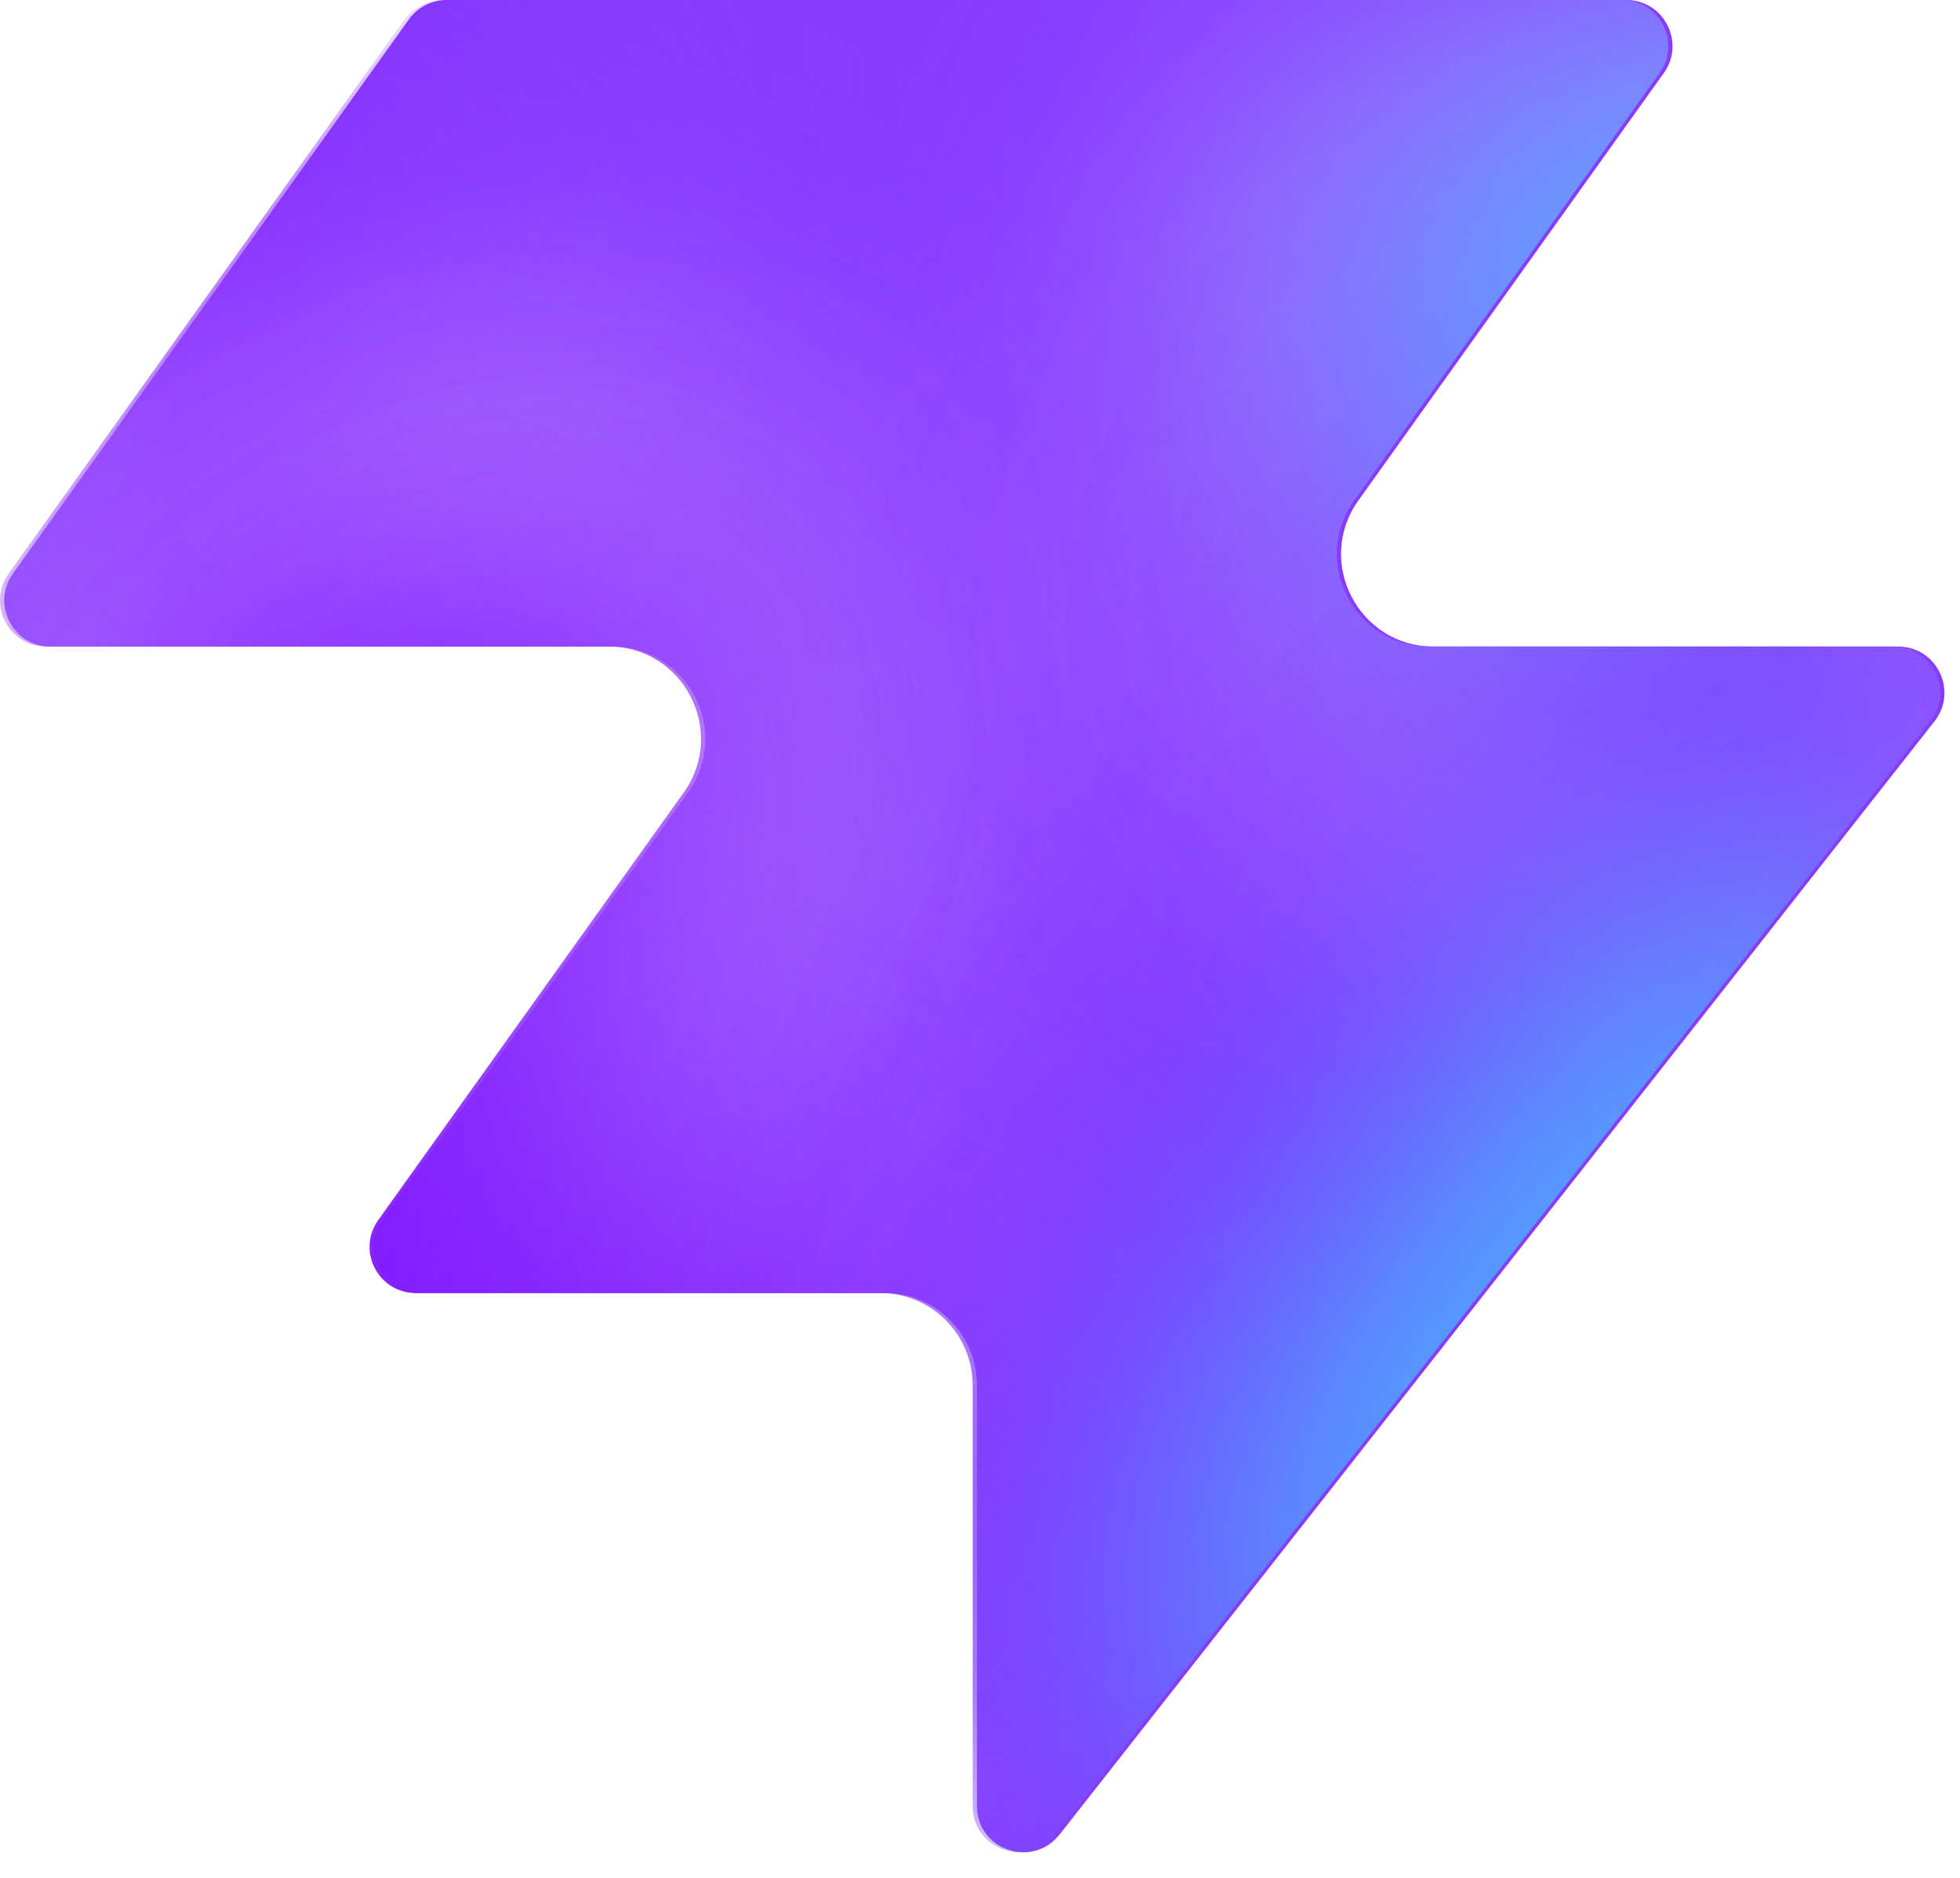
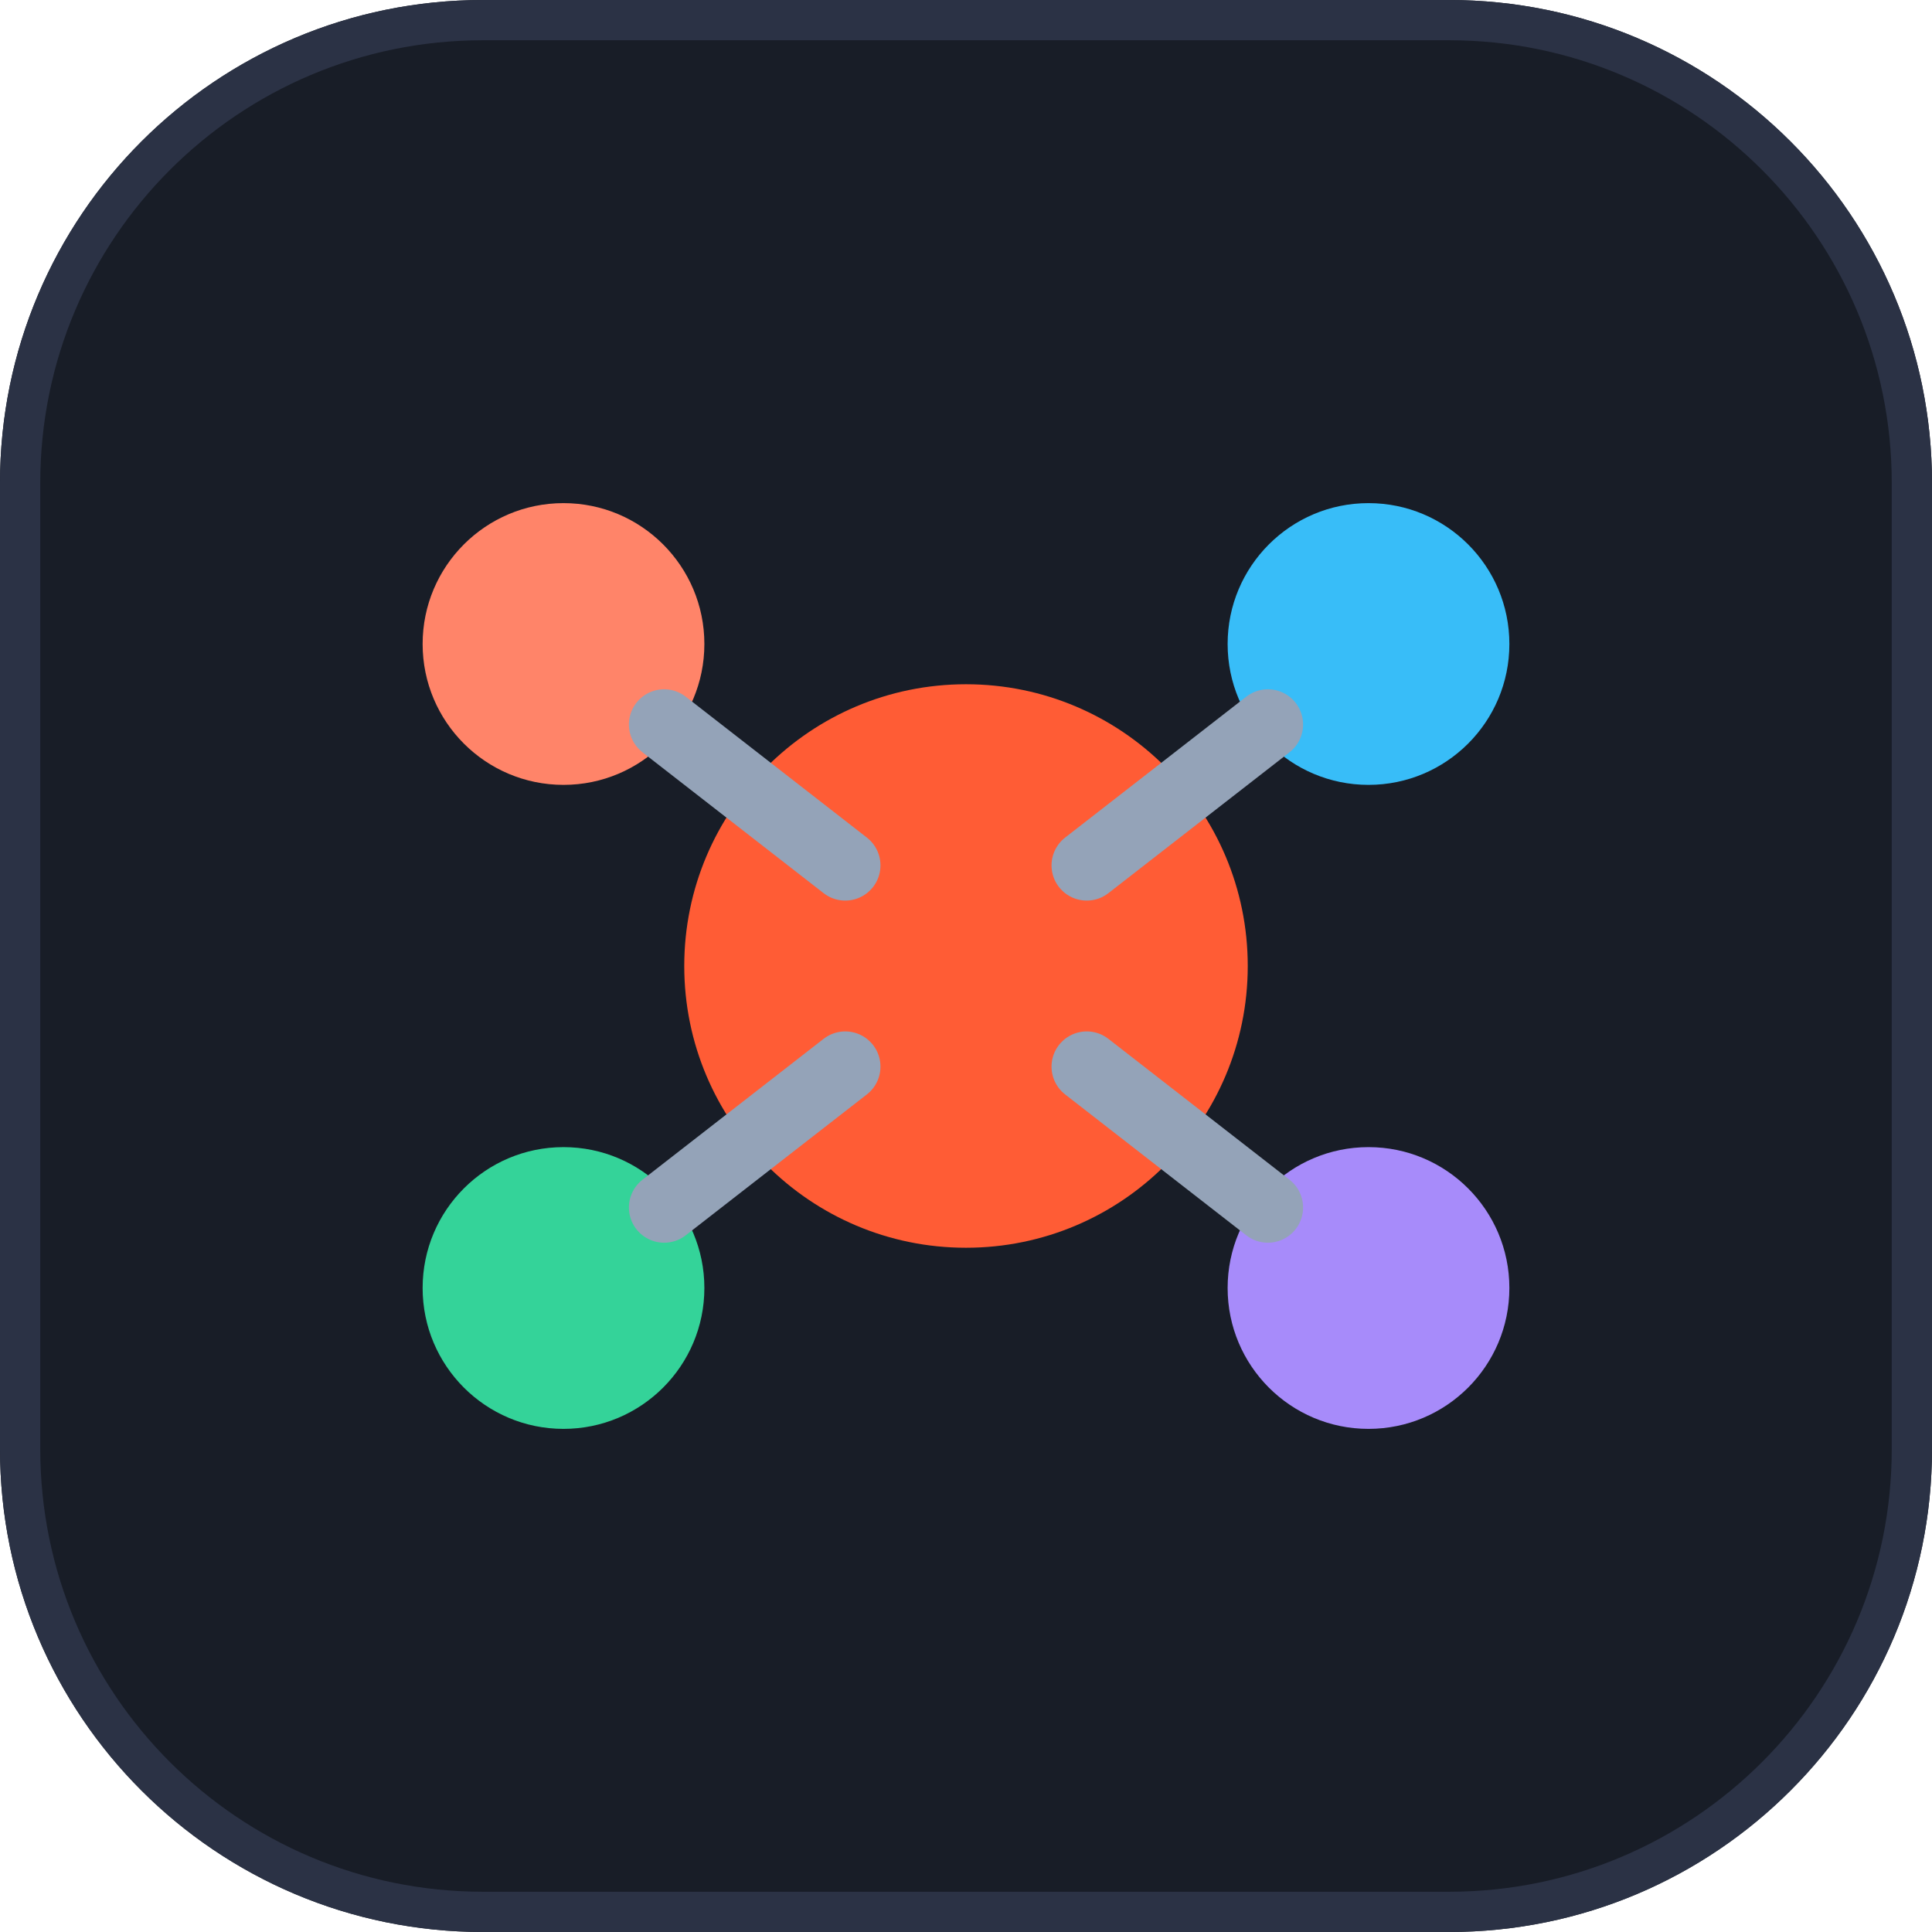
- <svg xmlns="http://www.w3.org/2000/svg" width="48" height="46" fill="none" viewBox="0 0 48 46">
-   <path fill="#863bff" d="M25.946 44.938c-.664.845-2.021.375-2.021-.698V33.937a2.26 2.26 0 0 0-2.262-2.262H10.287c-.92 0-1.456-1.04-.92-1.788l7.48-10.471c1.07-1.497 0-3.578-1.842-3.578H1.237c-.92 0-1.456-1.04-.92-1.788L10.013.474c.214-.297.556-.474.92-.474h28.894c.92 0 1.456 1.04.92 1.788l-7.48 10.471c-1.07 1.498 0 3.579 1.842 3.579h11.377c.943 0 1.473 1.088.89 1.83L25.947 44.94z" style="fill:#863bff;fill:color(display-p3 .525 .23 1);fill-opacity:1" />
-   <mask id="a" width="48" height="46" x="0" y="0" maskUnits="userSpaceOnUse" style="mask-type:alpha">
-     <path fill="#000" d="M25.842 44.938c-.664.844-2.021.375-2.021-.698V33.937a2.26 2.26 0 0 0-2.262-2.262H10.183c-.92 0-1.456-1.04-.92-1.788l7.48-10.471c1.07-1.498 0-3.579-1.842-3.579H1.133c-.92 0-1.456-1.04-.92-1.787L9.91.473c.214-.297.556-.474.92-.474h28.894c.92 0 1.456 1.04.92 1.788l-7.48 10.471c-1.07 1.498 0 3.578 1.842 3.578h11.377c.943 0 1.473 1.088.89 1.832L25.843 44.94z" style="fill:#000;fill-opacity:1" />
-   </mask>
-   <g mask="url(#a)">
-     <g filter="url(#b)">
-       <ellipse cx="5.508" cy="14.704" fill="#ede6ff" rx="5.508" ry="14.704" style="fill:#ede6ff;fill:color(display-p3 .927 .903 1);fill-opacity:1" transform="matrix(.00324 1 1 -.00324 -4.47 31.516)" />
-     </g>
-     <g filter="url(#c)">
-       <ellipse cx="10.399" cy="29.851" fill="#ede6ff" rx="10.399" ry="29.851" style="fill:#ede6ff;fill:color(display-p3 .927 .903 1);fill-opacity:1" transform="matrix(.00324 1 1 -.00324 -39.328 7.883)" />
-     </g>
-     <g filter="url(#d)">
-       <ellipse cx="5.508" cy="30.487" fill="#7e14ff" rx="5.508" ry="30.487" style="fill:#7e14ff;fill:color(display-p3 .492 .077 1);fill-opacity:1" transform="rotate(89.814 -25.913 -14.639)scale(1 -1)" />
-     </g>
-     <g filter="url(#e)">
-       <ellipse cx="5.508" cy="30.599" fill="#7e14ff" rx="5.508" ry="30.599" style="fill:#7e14ff;fill:color(display-p3 .492 .077 1);fill-opacity:1" transform="rotate(89.814 -32.644 -3.334)scale(1 -1)" />
-     </g>
-     <g filter="url(#f)">
-       <ellipse cx="5.508" cy="30.599" fill="#7e14ff" rx="5.508" ry="30.599" style="fill:#7e14ff;fill:color(display-p3 .492 .077 1);fill-opacity:1" transform="matrix(.00324 1 1 -.00324 -34.34 30.47)" />
-     </g>
-     <g filter="url(#g)">
-       <ellipse cx="14.072" cy="22.078" fill="#ede6ff" rx="14.072" ry="22.078" style="fill:#ede6ff;fill:color(display-p3 .927 .903 1);fill-opacity:1" transform="rotate(93.35 24.506 48.493)scale(-1 1)" />
-     </g>
-     <g filter="url(#h)">
-       <ellipse cx="3.47" cy="21.501" fill="#7e14ff" rx="3.47" ry="21.501" style="fill:#7e14ff;fill:color(display-p3 .492 .077 1);fill-opacity:1" transform="rotate(89.009 28.708 47.59)scale(-1 1)" />
-     </g>
-     <g filter="url(#i)">
-       <ellipse cx="3.47" cy="21.501" fill="#7e14ff" rx="3.47" ry="21.501" style="fill:#7e14ff;fill:color(display-p3 .492 .077 1);fill-opacity:1" transform="rotate(89.009 28.708 47.59)scale(-1 1)" />
-     </g>
-     <g filter="url(#j)">
-       <ellipse cx=".387" cy="8.972" fill="#7e14ff" rx="4.407" ry="29.108" style="fill:#7e14ff;fill:color(display-p3 .492 .077 1);fill-opacity:1" transform="rotate(39.51 .387 8.972)" />
-     </g>
-     <g filter="url(#k)">
-       <ellipse cx="47.523" cy="-6.092" fill="#7e14ff" rx="4.407" ry="29.108" style="fill:#7e14ff;fill:color(display-p3 .492 .077 1);fill-opacity:1" transform="rotate(37.892 47.523 -6.092)" />
-     </g>
-     <g filter="url(#l)">
-       <ellipse cx="41.412" cy="6.333" fill="#47bfff" rx="5.971" ry="9.665" style="fill:#47bfff;fill:color(display-p3 .28 .748 1);fill-opacity:1" transform="rotate(37.892 41.412 6.333)" />
-     </g>
-     <g filter="url(#m)">
-       <ellipse cx="-1.879" cy="38.332" fill="#7e14ff" rx="4.407" ry="29.108" style="fill:#7e14ff;fill:color(display-p3 .492 .077 1);fill-opacity:1" transform="rotate(37.892 -1.88 38.332)" />
-     </g>
-     <g filter="url(#n)">
-       <ellipse cx="-1.879" cy="38.332" fill="#7e14ff" rx="4.407" ry="29.108" style="fill:#7e14ff;fill:color(display-p3 .492 .077 1);fill-opacity:1" transform="rotate(37.892 -1.88 38.332)" />
-     </g>
-     <g filter="url(#o)">
-       <ellipse cx="35.651" cy="29.907" fill="#7e14ff" rx="4.407" ry="29.108" style="fill:#7e14ff;fill:color(display-p3 .492 .077 1);fill-opacity:1" transform="rotate(37.892 35.651 29.907)" />
-     </g>
-     <g filter="url(#p)">
-       <ellipse cx="38.418" cy="32.4" fill="#47bfff" rx="5.971" ry="15.297" style="fill:#47bfff;fill:color(display-p3 .28 .748 1);fill-opacity:1" transform="rotate(37.892 38.418 32.4)" />
-     </g>
-   </g>
-   <defs>
-     <filter id="b" width="60.045" height="41.654" x="-19.77" y="16.149" color-interpolation-filters="sRGB" filterUnits="userSpaceOnUse">
-       <feFlood flood-opacity="0" result="BackgroundImageFix" />
-       <feBlend in="SourceGraphic" in2="BackgroundImageFix" result="shape" />
-       <feGaussianBlur result="effect1_foregroundBlur_2002_17158" stdDeviation="7.659" />
-     </filter>
-     <filter id="c" width="90.34" height="51.437" x="-54.613" y="-7.533" color-interpolation-filters="sRGB" filterUnits="userSpaceOnUse">
-       <feFlood flood-opacity="0" result="BackgroundImageFix" />
-       <feBlend in="SourceGraphic" in2="BackgroundImageFix" result="shape" />
-       <feGaussianBlur result="effect1_foregroundBlur_2002_17158" stdDeviation="7.659" />
-     </filter>
-     <filter id="d" width="79.355" height="29.4" x="-49.64" y="2.03" color-interpolation-filters="sRGB" filterUnits="userSpaceOnUse">
-       <feFlood flood-opacity="0" result="BackgroundImageFix" />
-       <feBlend in="SourceGraphic" in2="BackgroundImageFix" result="shape" />
-       <feGaussianBlur result="effect1_foregroundBlur_2002_17158" stdDeviation="4.596" />
-     </filter>
-     <filter id="e" width="79.579" height="29.4" x="-45.045" y="20.029" color-interpolation-filters="sRGB" filterUnits="userSpaceOnUse">
-       <feFlood flood-opacity="0" result="BackgroundImageFix" />
-       <feBlend in="SourceGraphic" in2="BackgroundImageFix" result="shape" />
-       <feGaussianBlur result="effect1_foregroundBlur_2002_17158" stdDeviation="4.596" />
-     </filter>
-     <filter id="f" width="79.579" height="29.4" x="-43.513" y="21.178" color-interpolation-filters="sRGB" filterUnits="userSpaceOnUse">
-       <feFlood flood-opacity="0" result="BackgroundImageFix" />
-       <feBlend in="SourceGraphic" in2="BackgroundImageFix" result="shape" />
-       <feGaussianBlur result="effect1_foregroundBlur_2002_17158" stdDeviation="4.596" />
-     </filter>
-     <filter id="g" width="74.749" height="58.852" x="15.756" y="-17.901" color-interpolation-filters="sRGB" filterUnits="userSpaceOnUse">
-       <feFlood flood-opacity="0" result="BackgroundImageFix" />
-       <feBlend in="SourceGraphic" in2="BackgroundImageFix" result="shape" />
-       <feGaussianBlur result="effect1_foregroundBlur_2002_17158" stdDeviation="7.659" />
-     </filter>
-     <filter id="h" width="61.377" height="25.362" x="23.548" y="2.284" color-interpolation-filters="sRGB" filterUnits="userSpaceOnUse">
-       <feFlood flood-opacity="0" result="BackgroundImageFix" />
-       <feBlend in="SourceGraphic" in2="BackgroundImageFix" result="shape" />
-       <feGaussianBlur result="effect1_foregroundBlur_2002_17158" stdDeviation="4.596" />
-     </filter>
-     <filter id="i" width="61.377" height="25.362" x="23.548" y="2.284" color-interpolation-filters="sRGB" filterUnits="userSpaceOnUse">
-       <feFlood flood-opacity="0" result="BackgroundImageFix" />
-       <feBlend in="SourceGraphic" in2="BackgroundImageFix" result="shape" />
-       <feGaussianBlur result="effect1_foregroundBlur_2002_17158" stdDeviation="4.596" />
-     </filter>
-     <filter id="j" width="56.045" height="63.649" x="-27.636" y="-22.853" color-interpolation-filters="sRGB" filterUnits="userSpaceOnUse">
-       <feFlood flood-opacity="0" result="BackgroundImageFix" />
-       <feBlend in="SourceGraphic" in2="BackgroundImageFix" result="shape" />
-       <feGaussianBlur result="effect1_foregroundBlur_2002_17158" stdDeviation="4.596" />
-     </filter>
-     <filter id="k" width="54.814" height="64.646" x="20.116" y="-38.415" color-interpolation-filters="sRGB" filterUnits="userSpaceOnUse">
-       <feFlood flood-opacity="0" result="BackgroundImageFix" />
-       <feBlend in="SourceGraphic" in2="BackgroundImageFix" result="shape" />
-       <feGaussianBlur result="effect1_foregroundBlur_2002_17158" stdDeviation="4.596" />
-     </filter>
-     <filter id="l" width="33.541" height="35.313" x="24.641" y="-11.323" color-interpolation-filters="sRGB" filterUnits="userSpaceOnUse">
-       <feFlood flood-opacity="0" result="BackgroundImageFix" />
-       <feBlend in="SourceGraphic" in2="BackgroundImageFix" result="shape" />
-       <feGaussianBlur result="effect1_foregroundBlur_2002_17158" stdDeviation="4.596" />
-     </filter>
-     <filter id="m" width="54.814" height="64.646" x="-29.286" y="6.009" color-interpolation-filters="sRGB" filterUnits="userSpaceOnUse">
-       <feFlood flood-opacity="0" result="BackgroundImageFix" />
-       <feBlend in="SourceGraphic" in2="BackgroundImageFix" result="shape" />
-       <feGaussianBlur result="effect1_foregroundBlur_2002_17158" stdDeviation="4.596" />
-     </filter>
-     <filter id="n" width="54.814" height="64.646" x="-29.286" y="6.009" color-interpolation-filters="sRGB" filterUnits="userSpaceOnUse">
-       <feFlood flood-opacity="0" result="BackgroundImageFix" />
-       <feBlend in="SourceGraphic" in2="BackgroundImageFix" result="shape" />
-       <feGaussianBlur result="effect1_foregroundBlur_2002_17158" stdDeviation="4.596" />
-     </filter>
-     <filter id="o" width="54.814" height="64.646" x="8.244" y="-2.416" color-interpolation-filters="sRGB" filterUnits="userSpaceOnUse">
-       <feFlood flood-opacity="0" result="BackgroundImageFix" />
-       <feBlend in="SourceGraphic" in2="BackgroundImageFix" result="shape" />
-       <feGaussianBlur result="effect1_foregroundBlur_2002_17158" stdDeviation="4.596" />
-     </filter>
-     <filter id="p" width="39.409" height="43.623" x="18.713" y="10.588" color-interpolation-filters="sRGB" filterUnits="userSpaceOnUse">
-       <feFlood flood-opacity="0" result="BackgroundImageFix" />
-       <feBlend in="SourceGraphic" in2="BackgroundImageFix" result="shape" />
-       <feGaussianBlur result="effect1_foregroundBlur_2002_17158" stdDeviation="4.596" />
-     </filter>
-   </defs>
+ <svg xmlns="http://www.w3.org/2000/svg" viewBox="0 0 48 48" fill="none">
+   <rect width="48" height="48" rx="12" fill="#181D27" />
+   <rect x="0.5" y="0.5" width="47" height="47" rx="11.5" stroke="#2B3245" />
+   <circle cx="24" cy="24" r="7" fill="#FF5C35" />
+   <circle cx="14" cy="16" r="3.5" fill="#FF8469" />
+   <circle cx="34" cy="16" r="3.5" fill="#38BDF8" />
+   <circle cx="14" cy="32" r="3.5" fill="#34D399" />
+   <circle cx="34" cy="32" r="3.5" fill="#A78BFA" />
+   <path d="M16.5 18L21 21.5M31.5 18L27 21.5M16.5 30L21 26.5M31.5 30L27 26.5" stroke="#94A3B8" stroke-width="1.75" stroke-linecap="round" />
</svg>
